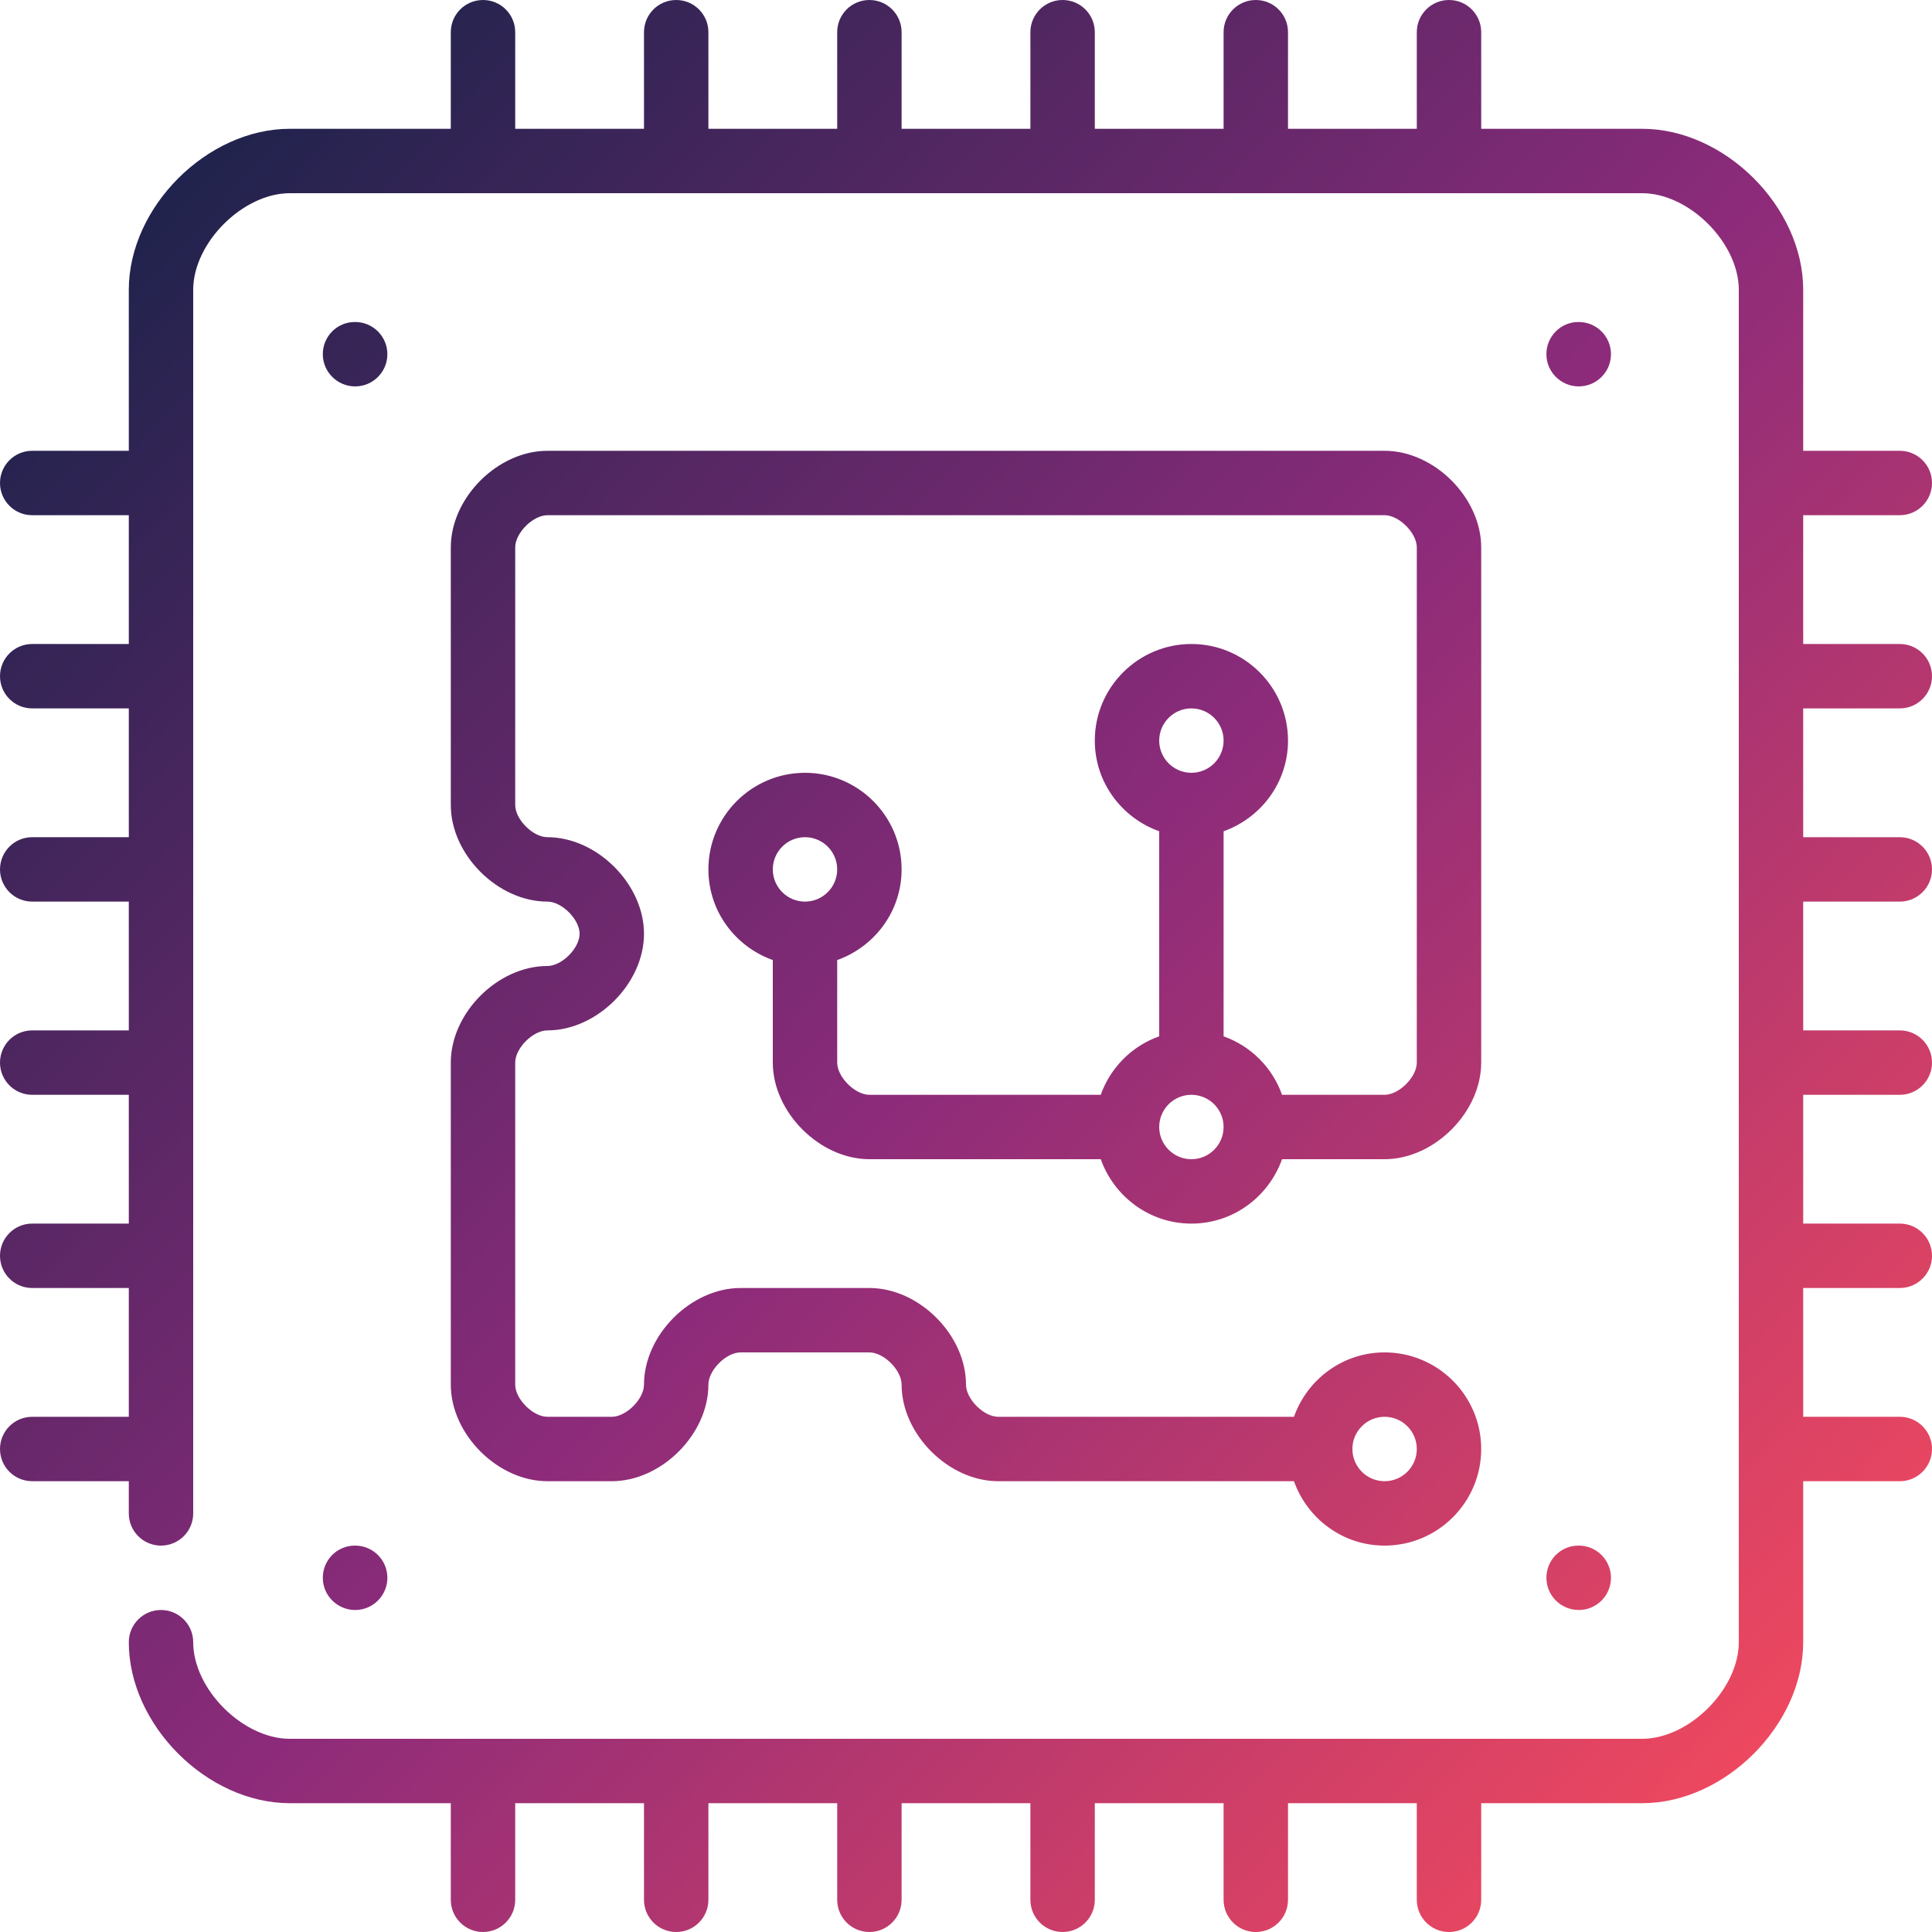
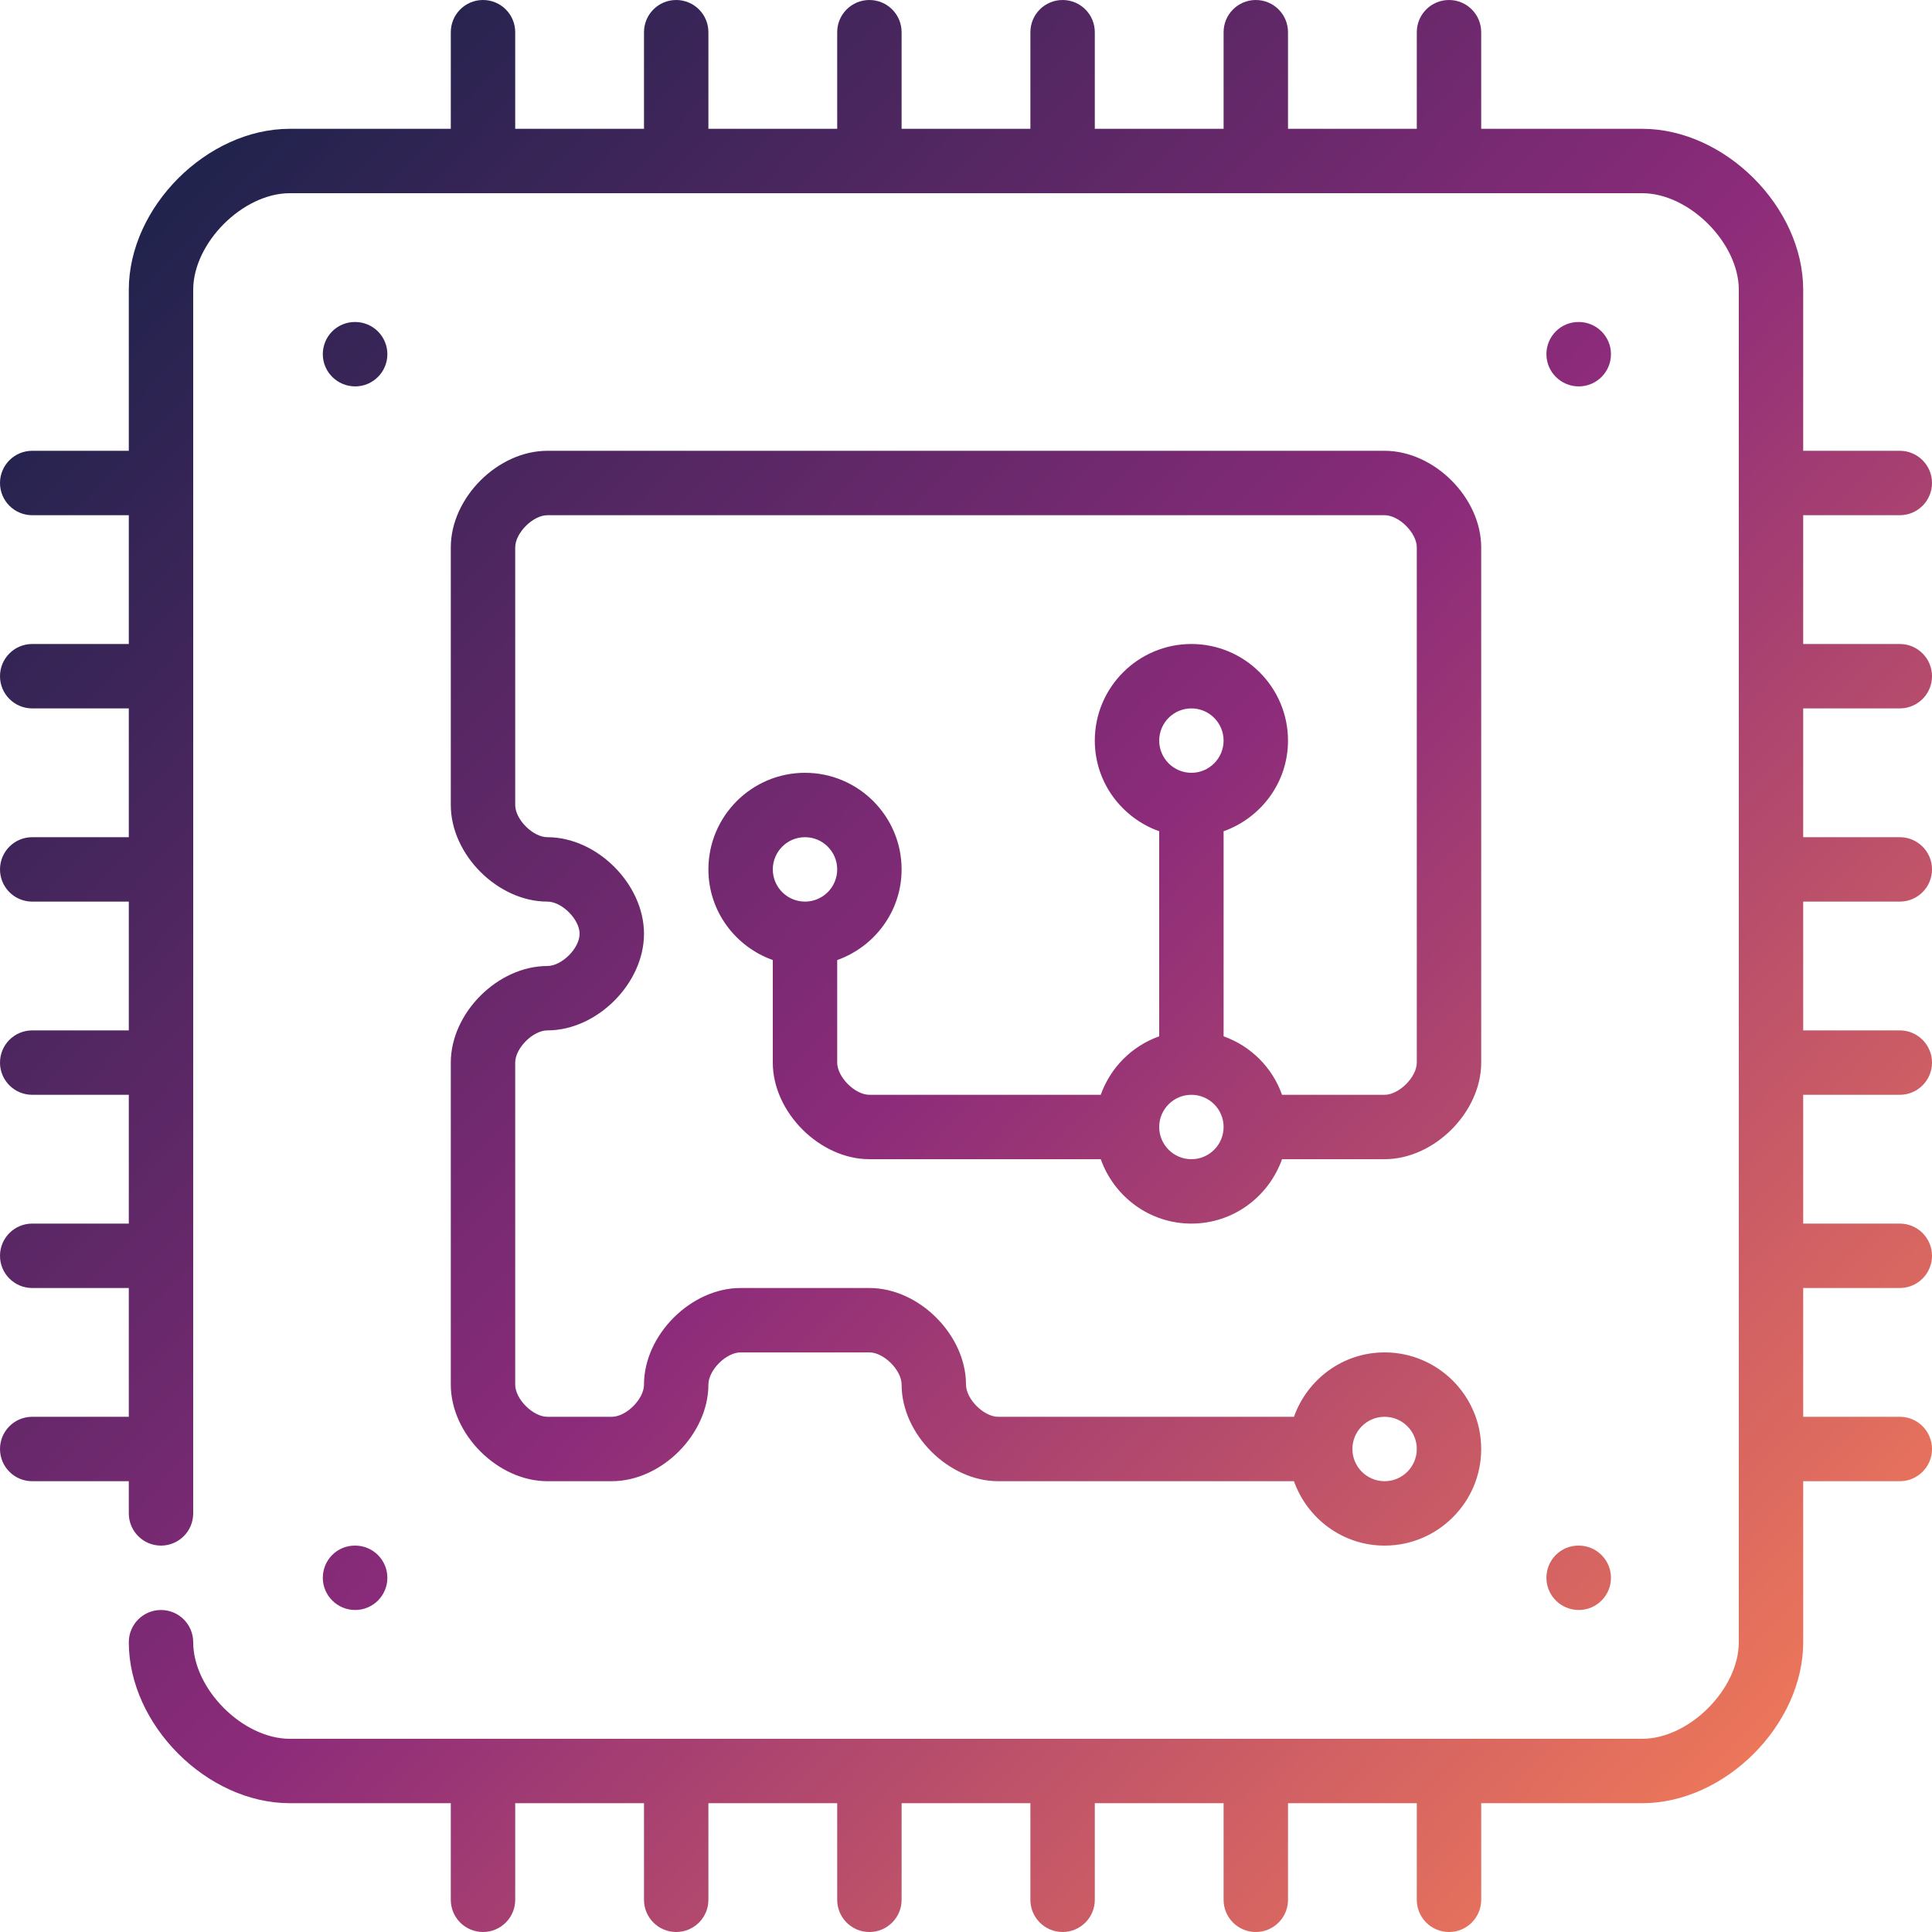
<svg xmlns="http://www.w3.org/2000/svg" width="151" height="151" viewBox="0 0 151 151">
  <defs>
    <linearGradient id="tech-a" x1="0%" y1="0%" y2="95.386%">
      <stop offset="0%" stop-color="#072142" />
      <stop offset="52.417%" stop-color="#8C2B7A" />
-       <stop offset="100%" stop-color="#FF4D5A" />
+       <stop offset="100%" stop-color="#FE8454" />
    </linearGradient>
  </defs>
  <path fill="url(#tech-a)" fill-rule="evenodd" d="M140.933,55.367 L140.933,65.433 L148.483,65.433 C149.875,65.433 151,66.561 151,67.95 C151,69.339 149.875,70.467 148.483,70.467 L140.933,70.467 L140.933,80.533 L148.483,80.533 C149.875,80.533 151,81.661 151,83.05 C151,84.439 149.875,85.567 148.483,85.567 L140.933,85.567 L140.933,95.633 L148.483,95.633 C149.875,95.633 151,96.761 151,98.15 C151,99.539 149.875,100.667 148.483,100.667 L140.933,100.667 L140.933,110.733 L148.483,110.733 C149.875,110.733 151,111.861 151,113.25 C151,114.639 149.875,115.767 148.483,115.767 L140.933,115.767 L140.933,128.35 C140.933,134.818 134.818,140.933 128.35,140.933 L115.767,140.933 L115.767,148.483 C115.767,149.873 114.642,151 113.25,151 C111.858,151 110.733,149.873 110.733,148.483 L110.733,140.933 L100.667,140.933 L100.667,148.483 C100.667,149.873 99.542,151 98.15,151 C96.758,151 95.633,149.873 95.633,148.483 L95.633,140.933 L85.567,140.933 L85.567,148.483 C85.567,149.873 84.442,151 83.05,151 C81.658,151 80.533,149.873 80.533,148.483 L80.533,140.933 L70.467,140.933 L70.467,148.483 C70.467,149.873 69.342,151 67.95,151 C66.558,151 65.433,149.873 65.433,148.483 L65.433,140.933 L55.367,140.933 L55.367,148.483 C55.367,149.873 54.242,151 52.85,151 C51.458,151 50.333,149.873 50.333,148.483 L50.333,140.933 L40.267,140.933 L40.267,148.483 C40.267,149.873 39.142,151 37.75,151 C36.358,151 35.233,149.873 35.233,148.483 L35.233,140.933 L22.65,140.933 C16.182,140.933 10.067,134.818 10.067,128.35 C10.067,126.961 11.192,125.833 12.583,125.833 C13.975,125.833 15.1,126.961 15.1,128.35 C15.1,132.019 18.981,135.9 22.65,135.9 L128.35,135.9 C132.019,135.9 135.9,132.019 135.9,128.35 L135.9,22.65 C135.9,18.981 132.019,15.1 128.35,15.1 L22.65,15.1 C18.981,15.1 15.1,18.981 15.1,22.65 L15.1,118.283 C15.1,119.673 13.975,120.8 12.583,120.8 C11.192,120.8 10.067,119.673 10.067,118.283 L10.067,115.767 L2.517,115.767 C1.125,115.767 0,114.639 0,113.25 C0,111.861 1.125,110.733 2.517,110.733 L10.067,110.733 L10.067,100.667 L2.517,100.667 C1.125,100.667 0,99.539 0,98.15 C0,96.761 1.125,95.633 2.517,95.633 L10.067,95.633 L10.067,85.567 L2.517,85.567 C1.125,85.567 0,84.439 0,83.05 C0,81.661 1.125,80.533 2.517,80.533 L10.067,80.533 L10.067,70.467 L2.517,70.467 C1.125,70.467 0,69.339 0,67.95 C0,66.561 1.125,65.433 2.517,65.433 L10.067,65.433 L10.067,55.367 L2.517,55.367 C1.125,55.367 0,54.239 0,52.85 C0,51.461 1.125,50.333 2.517,50.333 L10.067,50.333 L10.067,40.267 L2.517,40.267 C1.125,40.267 0,39.139 0,37.75 C0,36.361 1.125,35.233 2.517,35.233 L10.067,35.233 L10.067,22.65 C10.067,16.182 16.182,10.067 22.65,10.067 L35.233,10.067 L35.233,2.517 C35.233,1.127 36.358,0 37.75,0 C39.142,0 40.267,1.127 40.267,2.517 L40.267,10.067 L50.333,10.067 L50.333,2.517 C50.333,1.127 51.458,0 52.85,0 C54.242,0 55.367,1.127 55.367,2.517 L55.367,10.067 L65.433,10.067 L65.433,2.517 C65.433,1.127 66.558,0 67.95,0 C69.342,0 70.467,1.127 70.467,2.517 L70.467,10.067 L80.533,10.067 L80.533,2.517 C80.533,1.127 81.658,0 83.05,0 C84.442,0 85.567,1.127 85.567,2.517 L85.567,10.067 L95.633,10.067 L95.633,2.517 C95.633,1.127 96.758,0 98.15,0 C99.542,0 100.667,1.127 100.667,2.517 L100.667,10.067 L110.733,10.067 L110.733,2.517 C110.733,1.127 111.858,0 113.25,0 C114.642,0 115.767,1.127 115.767,2.517 L115.767,10.067 L128.35,10.067 C134.818,10.067 140.933,16.182 140.933,22.65 L140.933,35.233 L148.483,35.233 C149.875,35.233 151,36.361 151,37.75 C151,39.139 149.875,40.267 148.483,40.267 L140.933,40.267 L140.933,50.333 L148.483,50.333 C149.875,50.333 151,51.461 151,52.85 C151,54.239 149.875,55.367 148.483,55.367 L140.933,55.367 L140.933,55.367 Z M45.3,72.983 C45.3,71.853 43.911,70.467 42.783,70.467 C38.903,70.467 35.233,66.797 35.233,62.917 L35.233,42.783 C35.233,38.903 38.903,35.233 42.783,35.233 L108.217,35.233 C112.097,35.233 115.767,38.903 115.767,42.783 L115.767,83.05 C115.767,86.931 112.097,90.6 108.217,90.6 L100.201,90.6 C99.159,93.524 96.393,95.633 93.117,95.633 C89.84,95.633 87.074,93.524 86.032,90.6 L67.95,90.6 C64.069,90.6 60.4,86.931 60.4,83.05 L60.4,75.034 C57.478,73.993 55.367,71.227 55.367,67.95 C55.367,63.787 58.754,60.4 62.917,60.4 C67.079,60.4 70.467,63.787 70.467,67.95 C70.467,71.227 68.355,73.993 65.433,75.037 L65.433,83.05 C65.433,84.18 66.823,85.567 67.95,85.567 L86.032,85.567 C86.79,83.435 88.466,81.756 90.6,80.996 L90.6,64.968 C87.678,63.926 85.567,61.16 85.567,57.883 C85.567,53.721 88.954,50.333 93.117,50.333 C97.279,50.333 100.667,53.721 100.667,57.883 C100.667,61.16 98.555,63.926 95.633,64.97 L95.633,80.996 C97.767,81.756 99.444,83.435 100.201,85.567 L108.217,85.567 C109.344,85.567 110.733,84.18 110.733,83.05 L110.733,42.783 C110.733,41.653 109.344,40.267 108.217,40.267 L42.783,40.267 C41.656,40.267 40.267,41.653 40.267,42.783 L40.267,62.917 C40.267,64.047 41.656,65.433 42.783,65.433 C46.664,65.433 50.333,69.103 50.333,72.983 C50.333,76.864 46.664,80.533 42.783,80.533 C41.656,80.533 40.267,81.92 40.267,83.05 L40.267,108.217 C40.267,109.347 41.656,110.733 42.783,110.733 L47.817,110.733 C48.944,110.733 50.333,109.347 50.333,108.217 C50.333,104.336 54,100.667 57.881,100.667 L67.95,100.667 C71.831,100.667 75.5,104.336 75.5,108.217 C75.5,109.347 76.889,110.733 78.017,110.733 L101.132,110.733 C102.174,107.809 104.94,105.7 108.217,105.7 C112.379,105.7 115.767,109.087 115.767,113.25 C115.767,117.413 112.379,120.8 108.217,120.8 C104.94,120.8 102.174,118.691 101.132,115.767 L78.017,115.767 C74.136,115.767 70.467,112.097 70.467,108.217 C70.467,107.087 69.077,105.7 67.95,105.7 L57.881,105.7 C56.753,105.7 55.367,107.087 55.367,108.217 C55.367,112.097 51.697,115.767 47.817,115.767 L42.783,115.767 C38.903,115.767 35.233,112.097 35.233,108.217 L35.233,83.05 C35.233,79.169 38.903,75.5 42.783,75.5 C43.911,75.5 45.3,74.113 45.3,72.983 L45.3,72.983 Z M105.7,113.25 C105.7,114.637 106.827,115.767 108.217,115.767 C109.606,115.767 110.733,114.637 110.733,113.25 C110.733,111.863 109.606,110.733 108.217,110.733 C106.827,110.733 105.7,111.863 105.7,113.25 L105.7,113.25 Z M60.4,67.95 C60.4,69.337 61.527,70.467 62.917,70.467 C64.306,70.467 65.433,69.337 65.433,67.95 C65.433,66.563 64.306,65.433 62.917,65.433 C61.527,65.433 60.4,66.563 60.4,67.95 L60.4,67.95 Z M90.6,57.883 C90.6,59.27 91.727,60.4 93.117,60.4 C94.506,60.4 95.633,59.27 95.633,57.883 C95.633,56.497 94.506,55.367 93.117,55.367 C91.727,55.367 90.6,56.497 90.6,57.883 L90.6,57.883 Z M95.633,88.083 C95.633,86.697 94.506,85.567 93.117,85.567 C91.727,85.567 90.6,86.697 90.6,88.083 C90.6,89.47 91.727,90.6 93.117,90.6 C94.506,90.6 95.633,89.47 95.633,88.083 L95.633,88.083 Z M123.392,125.833 C124.781,125.833 125.909,124.706 125.909,123.317 C125.909,121.927 124.781,120.8 123.392,120.8 L123.364,120.8 C121.978,120.8 120.863,121.927 120.863,123.317 C120.863,124.706 122,125.833 123.392,125.833 L123.392,125.833 Z M27.759,125.833 C29.148,125.833 30.276,124.706 30.276,123.317 C30.276,121.927 29.148,120.8 27.759,120.8 L27.731,120.8 C26.344,120.8 25.23,121.927 25.23,123.317 C25.23,124.706 26.37,125.833 27.759,125.833 L27.759,125.833 Z M123.392,30.2 C124.781,30.2 125.909,29.073 125.909,27.683 C125.909,26.294 124.781,25.167 123.392,25.167 L123.364,25.167 C121.978,25.167 120.863,26.294 120.863,27.683 C120.863,29.073 122,30.2 123.392,30.2 L123.392,30.2 Z M27.759,30.2 C29.148,30.2 30.276,29.073 30.276,27.683 C30.276,26.294 29.148,25.167 27.759,25.167 L27.731,25.167 C26.344,25.167 25.23,26.294 25.23,27.683 C25.23,29.073 26.37,30.2 27.759,30.2 L27.759,30.2 Z" />
</svg>
